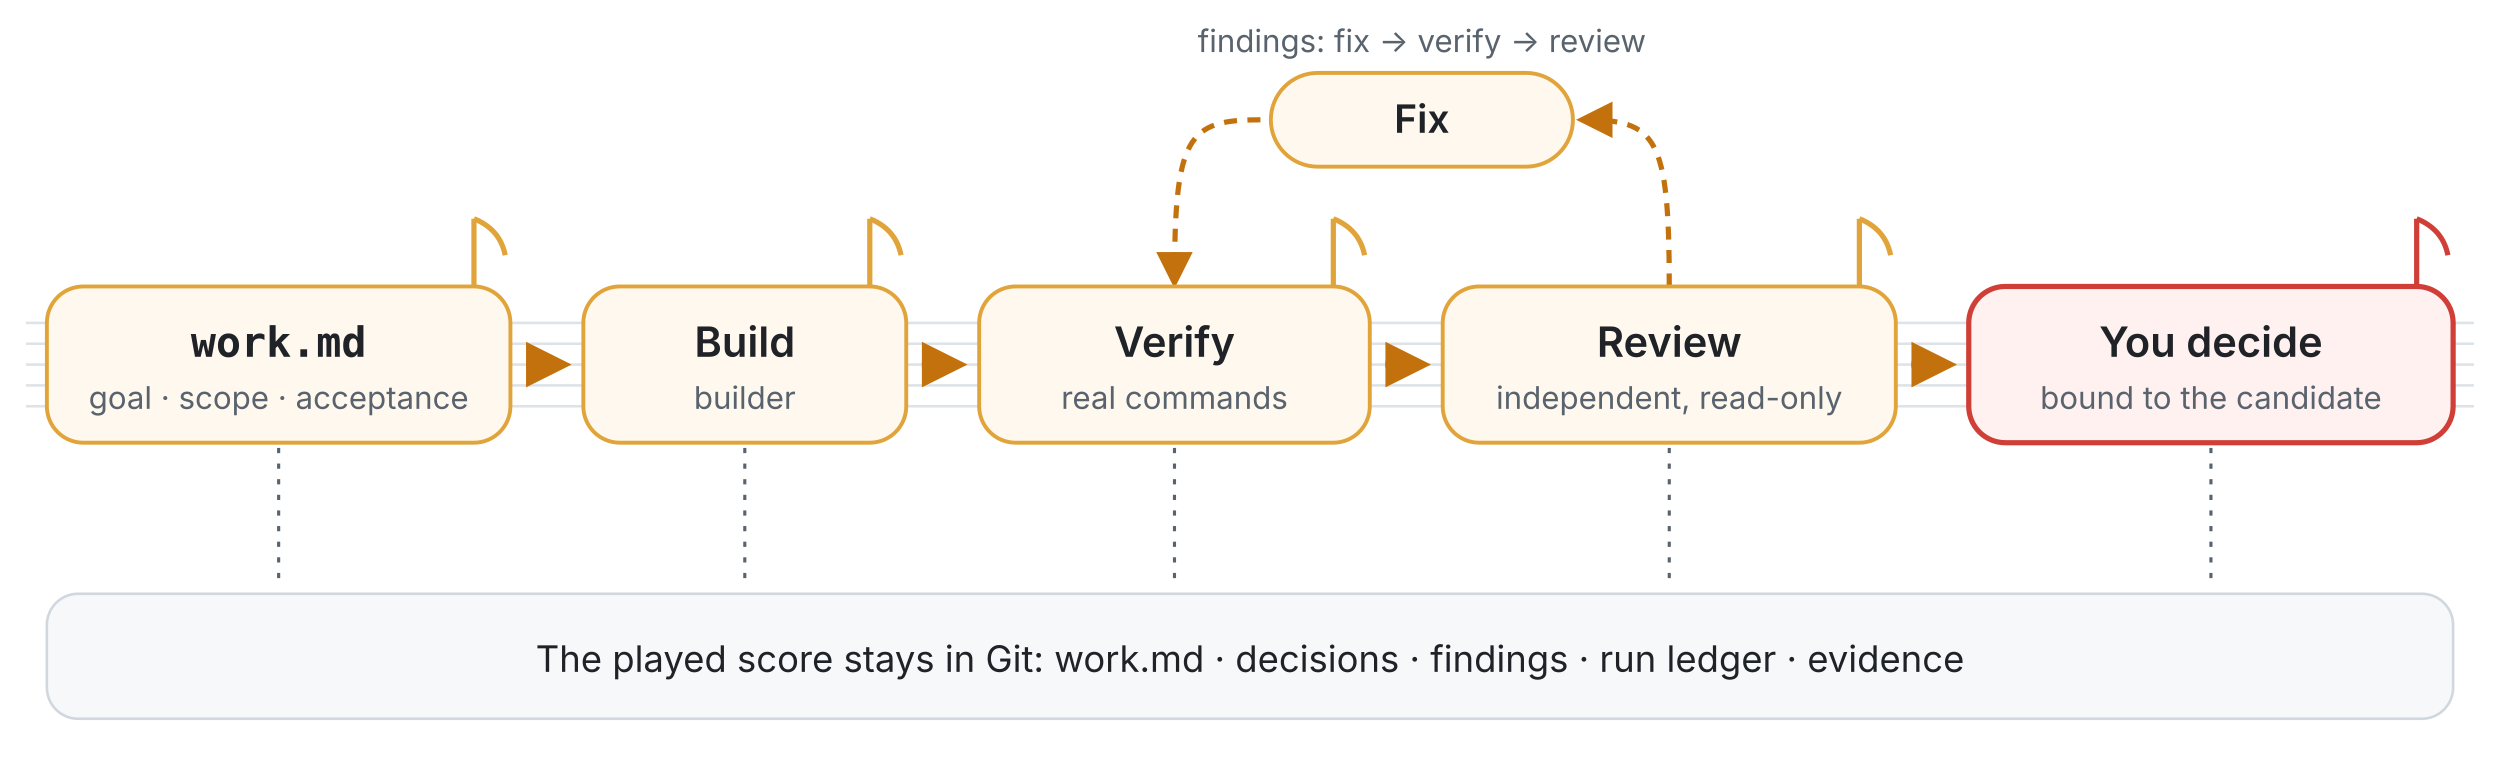
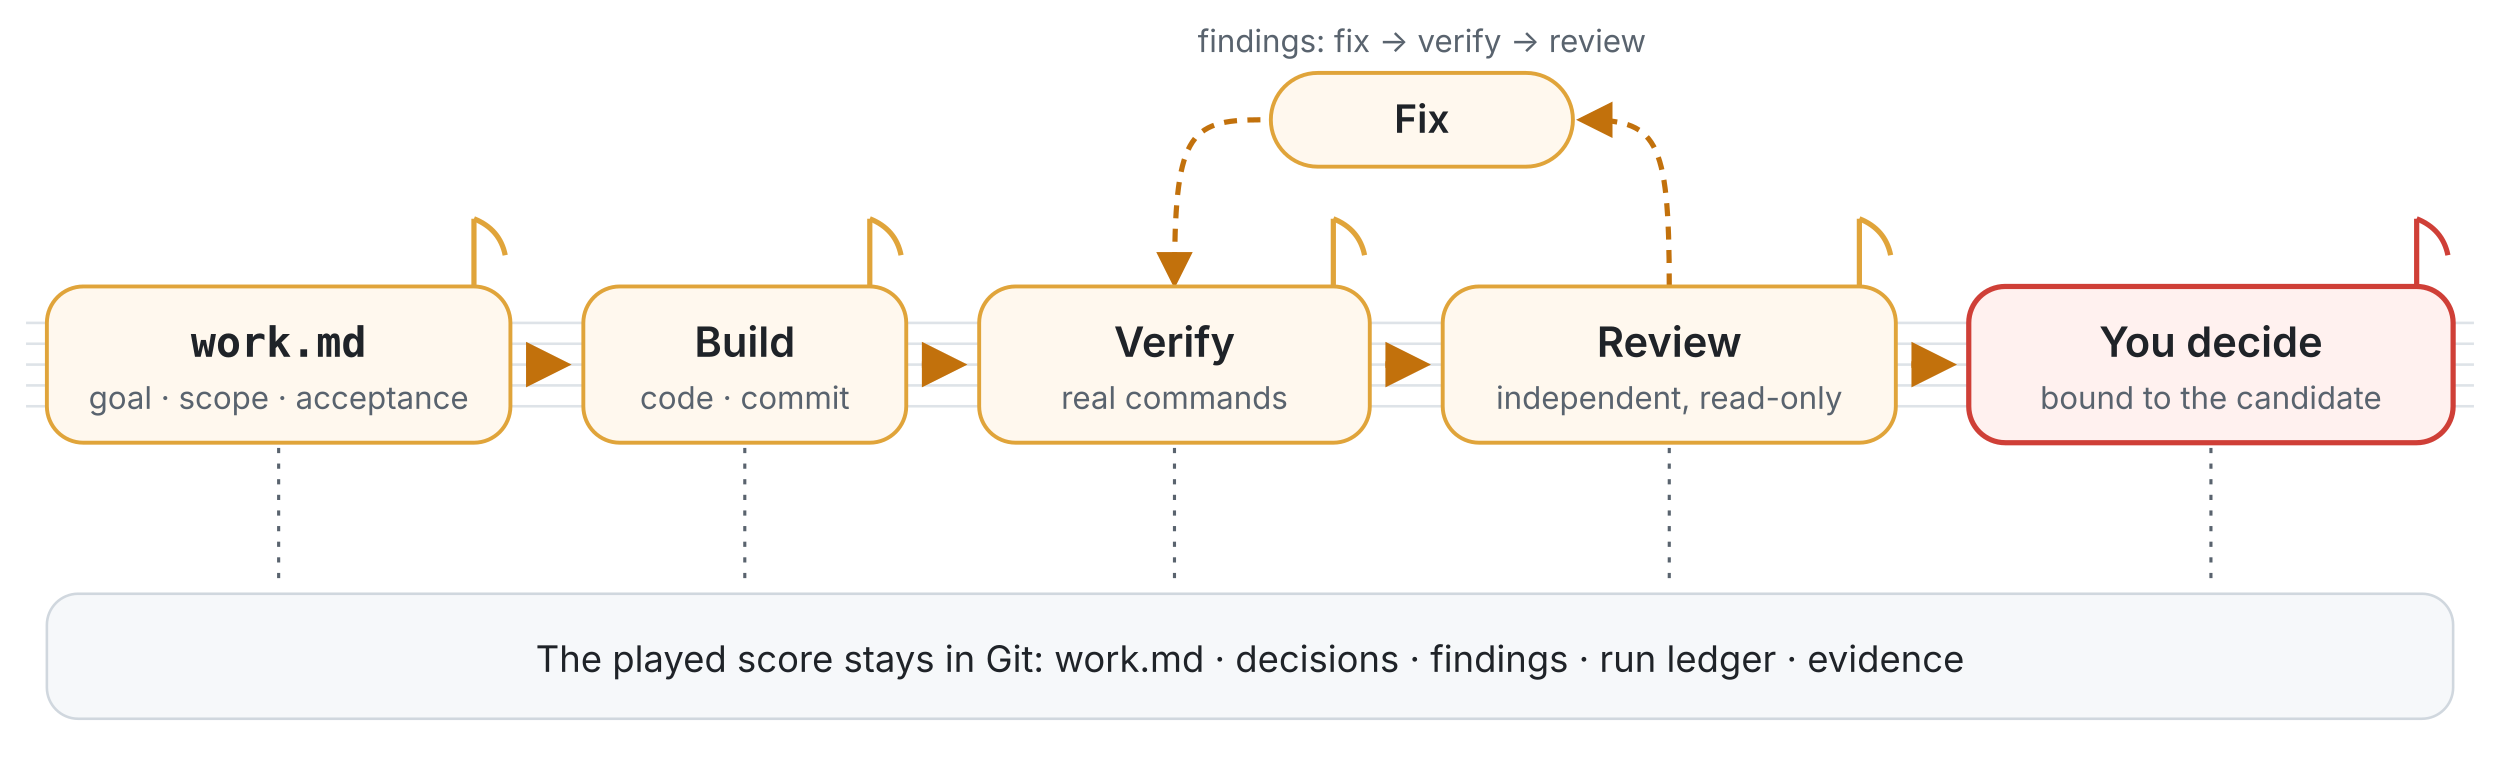
<svg xmlns="http://www.w3.org/2000/svg" width="960" height="300" viewBox="0 0 960 300" role="img">
  <defs>
    <marker id="arrow-light" viewBox="0 0 10 10" refX="8" refY="5" markerWidth="7" markerHeight="7" orient="auto-start-reverse">
      <path d="M 0 0 L 10 5 L 0 10 z" fill="#c2710c" />
    </marker>
  </defs>
  <line x1="10" y1="124" x2="950" y2="124" stroke="#d0d7de" stroke-width="1" opacity="0.7" />
  <line x1="10" y1="132" x2="950" y2="132" stroke="#d0d7de" stroke-width="1" opacity="0.7" />
  <line x1="10" y1="140" x2="950" y2="140" stroke="#d0d7de" stroke-width="1" opacity="0.7" />
  <line x1="10" y1="148" x2="950" y2="148" stroke="#d0d7de" stroke-width="1" opacity="0.7" />
  <line x1="10" y1="156" x2="950" y2="156" stroke="#d0d7de" stroke-width="1" opacity="0.7" />
  <line x1="202" y1="140" x2="216" y2="140" stroke="#c2710c" stroke-width="2.5" marker-end="url(#arrow-light)" />
  <line x1="354" y1="140" x2="368" y2="140" stroke="#c2710c" stroke-width="2.5" marker-end="url(#arrow-light)" />
  <line x1="532" y1="140" x2="546" y2="140" stroke="#c2710c" stroke-width="2.5" marker-end="url(#arrow-light)" />
  <line x1="734" y1="140" x2="748" y2="140" stroke="#c2710c" stroke-width="2.5" marker-end="url(#arrow-light)" />
  <path d="M 641 110 C 641 52, 636 46, 608 46" fill="none" stroke="#c2710c" stroke-width="2" stroke-dasharray="5 4" marker-end="url(#arrow-light)" />
  <path d="M 484 46 C 456 46, 451 52, 451 108" fill="none" stroke="#c2710c" stroke-width="2" stroke-dasharray="5 4" marker-end="url(#arrow-light)" />
  <rect x="488" y="28" width="116" height="36" rx="18" fill="#fff8ee" stroke="#e0a43a" stroke-width="1.5" />
  <text x="546" y="51" text-anchor="middle" font-family="-apple-system, 'Segoe UI', 'PingFang SC', 'Hiragino Sans GB', 'Noto Sans SC', sans-serif" font-size="15" font-weight="600" fill="#1f2328">Fix</text>
  <text x="546" y="20" text-anchor="middle" font-family="-apple-system, 'Segoe UI', 'PingFang SC', 'Hiragino Sans GB', 'Noto Sans SC', sans-serif" font-size="12" fill="#59636e">findings: fix → verify → review</text>
  <rect x="18" y="110" width="178" height="60" rx="14" fill="#fff8ee" stroke="#e0a43a" stroke-width="1.5" />
  <line x1="182" y1="110" x2="182" y2="84" stroke="#e0a43a" stroke-width="2" />
  <path d="M 182 84 q 10 4 12 14" fill="none" stroke="#e0a43a" stroke-width="2" />
  <text x="107" y="137" text-anchor="middle" font-family="ui-monospace, SFMono-Regular, Menlo, Consolas, monospace" font-size="16" font-weight="600" fill="#1f2328">work.md</text>
  <text x="107" y="157" text-anchor="middle" font-family="-apple-system, 'Segoe UI', 'PingFang SC', 'Hiragino Sans GB', 'Noto Sans SC', sans-serif" font-size="12" fill="#59636e">goal · scope · acceptance</text>
  <line x1="107" y1="172" x2="107" y2="226" stroke="#59636e" stroke-width="1.2" stroke-dasharray="2 4" />
  <rect x="224" y="110" width="124" height="60" rx="14" fill="#fff8ee" stroke="#e0a43a" stroke-width="1.5" />
  <line x1="334" y1="110" x2="334" y2="84" stroke="#e0a43a" stroke-width="2" />
  <path d="M 334 84 q 10 4 12 14" fill="none" stroke="#e0a43a" stroke-width="2" />
  <text x="286" y="137" text-anchor="middle" font-family="-apple-system, 'Segoe UI', 'PingFang SC', 'Hiragino Sans GB', 'Noto Sans SC', sans-serif" font-size="16" font-weight="600" fill="#1f2328">Build</text>
-   <text x="286" y="157" text-anchor="middle" font-family="-apple-system, 'Segoe UI', 'PingFang SC', 'Hiragino Sans GB', 'Noto Sans SC', sans-serif" font-size="12" fill="#59636e">builder</text>
+   <text x="286" y="157" text-anchor="middle" font-family="-apple-system, 'Segoe UI', 'PingFang SC', 'Hiragino Sans GB', 'Noto Sans SC', sans-serif" font-size="12" fill="#59636e">code · commit</text>
  <line x1="286" y1="172" x2="286" y2="226" stroke="#59636e" stroke-width="1.2" stroke-dasharray="2 4" />
  <rect x="376" y="110" width="150" height="60" rx="14" fill="#fff8ee" stroke="#e0a43a" stroke-width="1.5" />
  <line x1="512" y1="110" x2="512" y2="84" stroke="#e0a43a" stroke-width="2" />
  <path d="M 512 84 q 10 4 12 14" fill="none" stroke="#e0a43a" stroke-width="2" />
  <text x="451" y="137" text-anchor="middle" font-family="-apple-system, 'Segoe UI', 'PingFang SC', 'Hiragino Sans GB', 'Noto Sans SC', sans-serif" font-size="16" font-weight="600" fill="#1f2328">Verify</text>
  <text x="451" y="157" text-anchor="middle" font-family="-apple-system, 'Segoe UI', 'PingFang SC', 'Hiragino Sans GB', 'Noto Sans SC', sans-serif" font-size="12" fill="#59636e">real commands</text>
  <line x1="451" y1="172" x2="451" y2="226" stroke="#59636e" stroke-width="1.2" stroke-dasharray="2 4" />
  <rect x="554" y="110" width="174" height="60" rx="14" fill="#fff8ee" stroke="#e0a43a" stroke-width="1.5" />
  <line x1="714" y1="110" x2="714" y2="84" stroke="#e0a43a" stroke-width="2" />
  <path d="M 714 84 q 10 4 12 14" fill="none" stroke="#e0a43a" stroke-width="2" />
  <text x="641" y="137" text-anchor="middle" font-family="-apple-system, 'Segoe UI', 'PingFang SC', 'Hiragino Sans GB', 'Noto Sans SC', sans-serif" font-size="16" font-weight="600" fill="#1f2328">Review</text>
  <text x="641" y="157" text-anchor="middle" font-family="-apple-system, 'Segoe UI', 'PingFang SC', 'Hiragino Sans GB', 'Noto Sans SC', sans-serif" font-size="12" fill="#59636e">independent, read-only</text>
  <line x1="641" y1="172" x2="641" y2="226" stroke="#59636e" stroke-width="1.2" stroke-dasharray="2 4" />
  <rect x="756" y="110" width="186" height="60" rx="14" fill="#fff1ef" stroke="#cf3f37" stroke-width="2" />
  <line x1="928" y1="110" x2="928" y2="84" stroke="#cf3f37" stroke-width="2" />
  <path d="M 928 84 q 10 4 12 14" fill="none" stroke="#cf3f37" stroke-width="2" />
  <text x="849" y="137" text-anchor="middle" font-family="-apple-system, 'Segoe UI', 'PingFang SC', 'Hiragino Sans GB', 'Noto Sans SC', sans-serif" font-size="16" font-weight="600" fill="#1f2328">You decide</text>
  <text x="849" y="157" text-anchor="middle" font-family="-apple-system, 'Segoe UI', 'PingFang SC', 'Hiragino Sans GB', 'Noto Sans SC', sans-serif" font-size="12" fill="#59636e">bound to the candidate</text>
  <line x1="849" y1="172" x2="849" y2="226" stroke="#59636e" stroke-width="1.2" stroke-dasharray="2 4" />
  <rect x="18" y="228" width="924" height="48" rx="12" fill="#f6f8fa" stroke="#d0d7de" stroke-width="1" />
  <text x="480" y="258" text-anchor="middle" font-family="-apple-system, 'Segoe UI', 'PingFang SC', 'Hiragino Sans GB', 'Noto Sans SC', sans-serif" font-size="14" fill="#1f2328">The played score stays in Git: work.md · decisions · findings · run ledger · evidence</text>
</svg>
